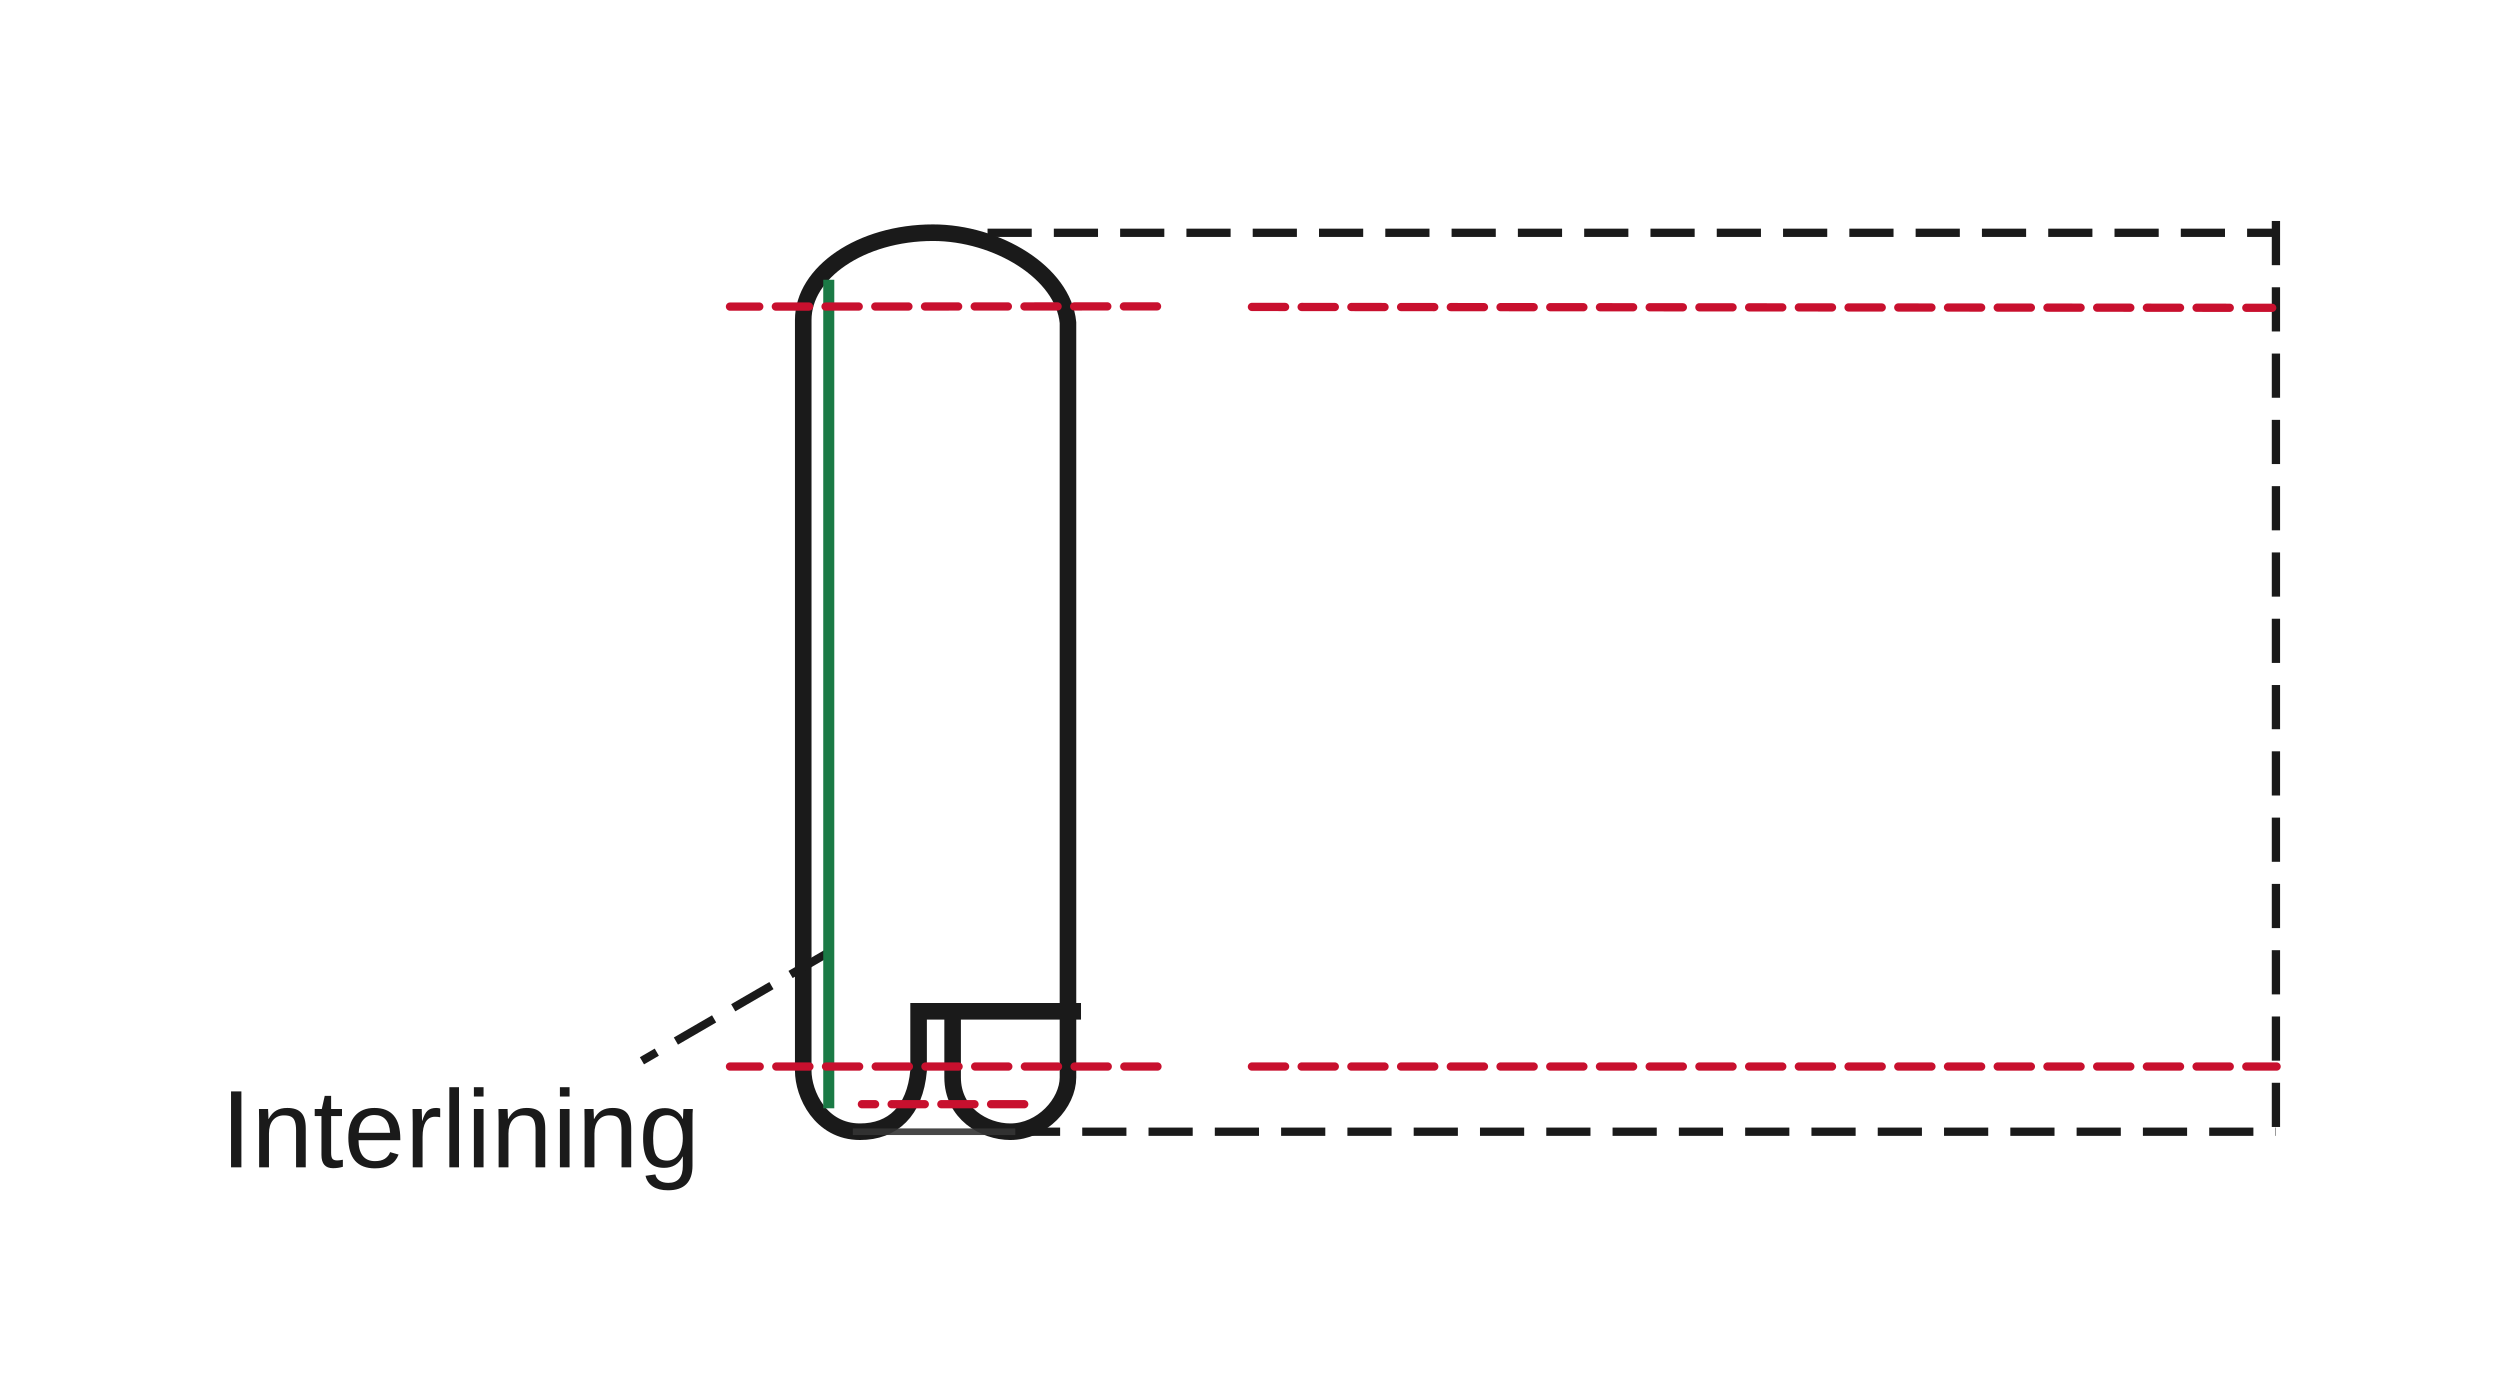
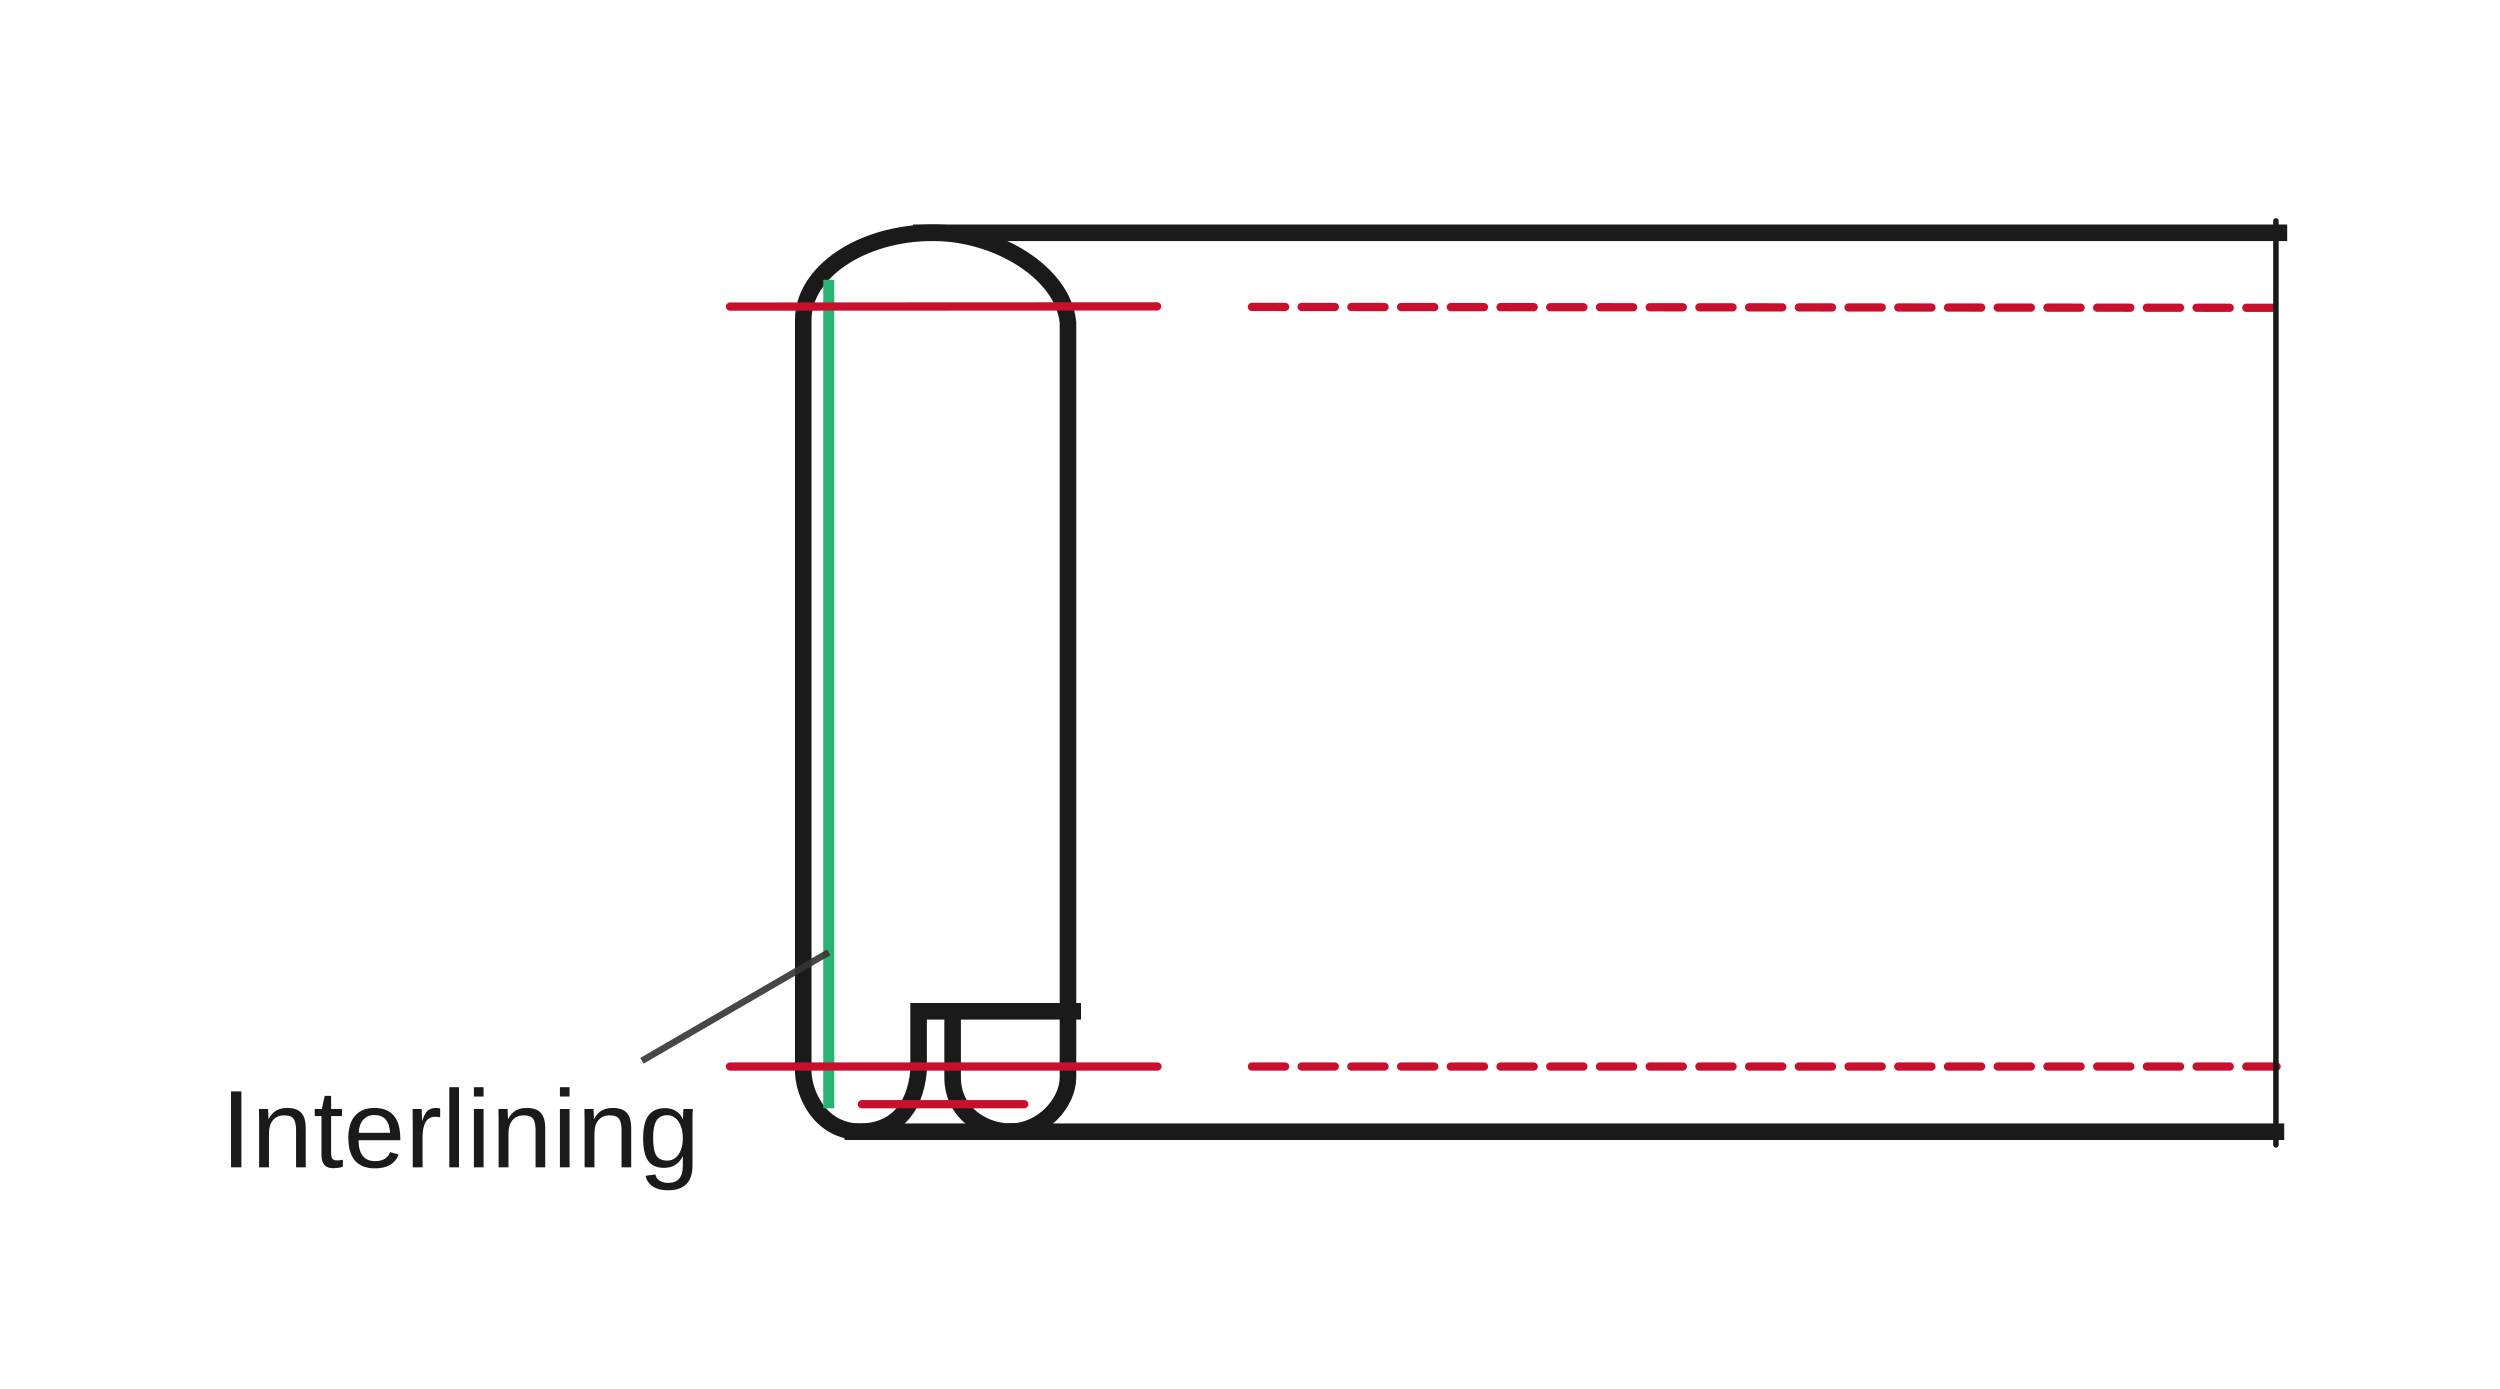
<svg xmlns="http://www.w3.org/2000/svg" viewBox="2.91 1.05 226.27 125.68">
-   <g id="role-base_outer_contour" data-role="base_outer_contour">
-     <path d="M 100.00 92.58 L 86.05 92.58 L 86.05 97.95 C 85.72 101.64 83.69 103.48 80.75 103.48 C 77.17 103.48 75.61 100.07 75.61 97.95 L 75.61 30.01 C 75.61 25.72 80.82 22.12 87.35 22.11 C 93.14 22.11 99.14 25.72 99.57 30.25 L 99.57 98.56 C 99.57 100.89 97.22 103.48 94.35 103.48 C 91.98 103.48 89.13 101.82 89.13 98.56 L 89.13 93.00" style="stroke:#1A1A1A;stroke-width:1.5;stroke-dasharray:none;fill:none;stroke-linecap:square;stroke-linejoin:miter;opacity:1" />
+   <g id="role-contour_outer" data-role="contour_outer">
+     <path d="M 100.00 92.58 L 86.05 92.58 L 86.05 97.95 C 85.72 101.64 83.69 103.48 80.75 103.48 C 77.17 103.48 75.61 100.07 75.61 97.95 L 75.61 30.01 C 75.61 25.72 80.82 22.12 87.35 22.11 C 93.14 22.11 99.14 25.72 99.57 30.25 L 99.57 98.56 C 99.57 100.89 97.22 103.48 94.35 103.48 C 91.98 103.48 89.13 101.82 89.13 98.56 L 89.13 93.00" style="stroke:#1A1A1A;stroke-width:1.5;stroke-dasharray:none;fill:none;stroke-linecap:square;stroke-linejoin:miter;opacity:1" data-role="contour_outer" />
+     <path d="M 86.29 22.12 L 209.17 22.12" style="stroke:#1A1A1A;stroke-width:1.5;stroke-dasharray:none;fill:none;stroke-linecap:square;stroke-linejoin:miter;opacity:1" data-role="contour_outer" />
+     <path d="M 94.80 103.48 L 80.10 103.48" style="stroke:#1A1A1A;stroke-width:1.5;stroke-dasharray:none;fill:none;stroke-linecap:square;stroke-linejoin:miter;opacity:1" data-role="contour_outer" />
+     <path d="M 94.86 103.48 L 208.90 103.48" style="stroke:#1A1A1A;stroke-width:1.5;stroke-dasharray:none;fill:none;stroke-linecap:square;stroke-linejoin:miter;opacity:1" data-role="contour_outer" />
  </g>
-   <g id="role-structure_line" data-role="structure_line">
-     <path d="M 86.29 22.12 L 209.17 22.12" style="stroke:#1A1A1A;stroke-width:0.75;stroke-dasharray:4 2;fill:none;stroke-linecap:butt;opacity:1" />
-     <path d="M 94.86 103.48 L 208.90 103.48" style="stroke:#1A1A1A;stroke-width:0.75;stroke-dasharray:4 2;fill:none;stroke-linecap:butt;opacity:1" />
-     <path d="M 208.90 21.05 L 208.90 104.67" style="stroke:#1A1A1A;stroke-width:0.75;stroke-dasharray:4 2;fill:none;stroke-linecap:butt;opacity:1" />
-     <path d="M 77.92 87.24 L 61.01 97.06" style="stroke:#1A1A1A;stroke-width:0.75;stroke-dasharray:4 2;fill:none;stroke-linecap:butt;opacity:1" />
+   <g id="role-boundary_interlining" data-role="boundary_interlining">
+     <path d="M 77.92 26.37 L 77.92 101.36" style="stroke:#29B473;stroke-width:1.0;stroke-dasharray:none;fill:none;stroke-linecap:butt;opacity:1" data-role="boundary_interlining" />
  </g>
-   <g id="role-secondary_structure" data-role="secondary_structure">
-     <path d="M 77.92 26.37 L 77.92 101.36" style="stroke:#1A7A45;stroke-width:1.0;stroke-dasharray:none;fill:none;stroke-linecap:butt;opacity:1" />
+   <g id="role-stitch_edge" data-role="stitch_edge">
+     <path d="M 95.61 100.99 L 80.92 100.99" style="stroke:#C8102E;stroke-width:0.75;stroke-dasharray:none;fill:none;stroke-linecap:round;opacity:1" data-role="stitch_edge" />
+     <path d="M 107.63 28.78 L 68.98 28.80" style="stroke:#C8102E;stroke-width:0.75;stroke-dasharray:none;fill:none;stroke-linecap:round;opacity:1" data-role="stitch_edge" />
+     <path d="M 107.67 97.58 L 68.98 97.58" style="stroke:#C8102E;stroke-width:0.75;stroke-dasharray:none;fill:none;stroke-linecap:round;opacity:1" data-role="stitch_edge" />
  </g>
-   <g id="role-stitch_line" data-role="stitch_line">
-     <path d="M 95.61 100.99 L 80.92 100.99" style="stroke:#C8102E;stroke-width:0.75;stroke-dasharray:3 1.5;fill:none;stroke-linecap:round;opacity:1" />
-     <path d="M 107.63 28.78 L 68.98 28.80" style="stroke:#C8102E;stroke-width:0.75;stroke-dasharray:3 1.5;fill:none;stroke-linecap:round;opacity:1" />
-     <path d="M 116.22 28.83 L 208.56 28.91" style="stroke:#C8102E;stroke-width:0.75;stroke-dasharray:3 1.5;fill:none;stroke-linecap:round;opacity:1" />
-     <path d="M 107.67 97.58 L 68.98 97.58" style="stroke:#C8102E;stroke-width:0.75;stroke-dasharray:3 1.5;fill:none;stroke-linecap:round;opacity:1" />
-     <path d="M 116.22 97.58 L 208.96 97.58" style="stroke:#C8102E;stroke-width:0.75;stroke-dasharray:3 1.5;fill:none;stroke-linecap:round;opacity:1" />
+   <g id="role-stitch_thru" data-role="stitch_thru">
+     <path d="M 116.22 28.83 L 208.56 28.91" style="stroke:#C8102E;stroke-width:0.75;stroke-dasharray:3 1.5;fill:none;stroke-linecap:round;opacity:1" data-role="stitch_thru" />
+     <path d="M 116.22 97.58 L 208.96 97.58" style="stroke:#C8102E;stroke-width:0.75;stroke-dasharray:3 1.5;fill:none;stroke-linecap:round;opacity:1" data-role="stitch_thru" />
  </g>
  <g id="role-callout_line" data-role="callout_line">
-     <path d="M 94.80 103.48 L 80.10 103.48" style="stroke:#333333;stroke-width:0.6;stroke-dasharray:none;fill:none;stroke-linecap:butt;opacity:0.9" />
+     <path d="M 77.92 87.24 L 61.01 97.06" style="stroke:#333333;stroke-width:0.6;stroke-dasharray:none;fill:none;stroke-linecap:butt;opacity:0.9" data-role="callout_line" />
+   </g>
+   <g id="role-break_line" data-role="break_line">
+     <path d="M 208.90 21.05 L 208.90 104.67" style="stroke:#1A1A1A;stroke-width:0.5;stroke-dasharray:none;fill:none;stroke-linecap:round;opacity:1" data-role="break_line" />
  </g>
  <g id="role-label" data-role="label">
    <text x="22.9" y="106.7" font-family="Arial, sans-serif" font-size="10.0" fill="#1A1A1A">Interlining</text>
  </g>
</svg>
